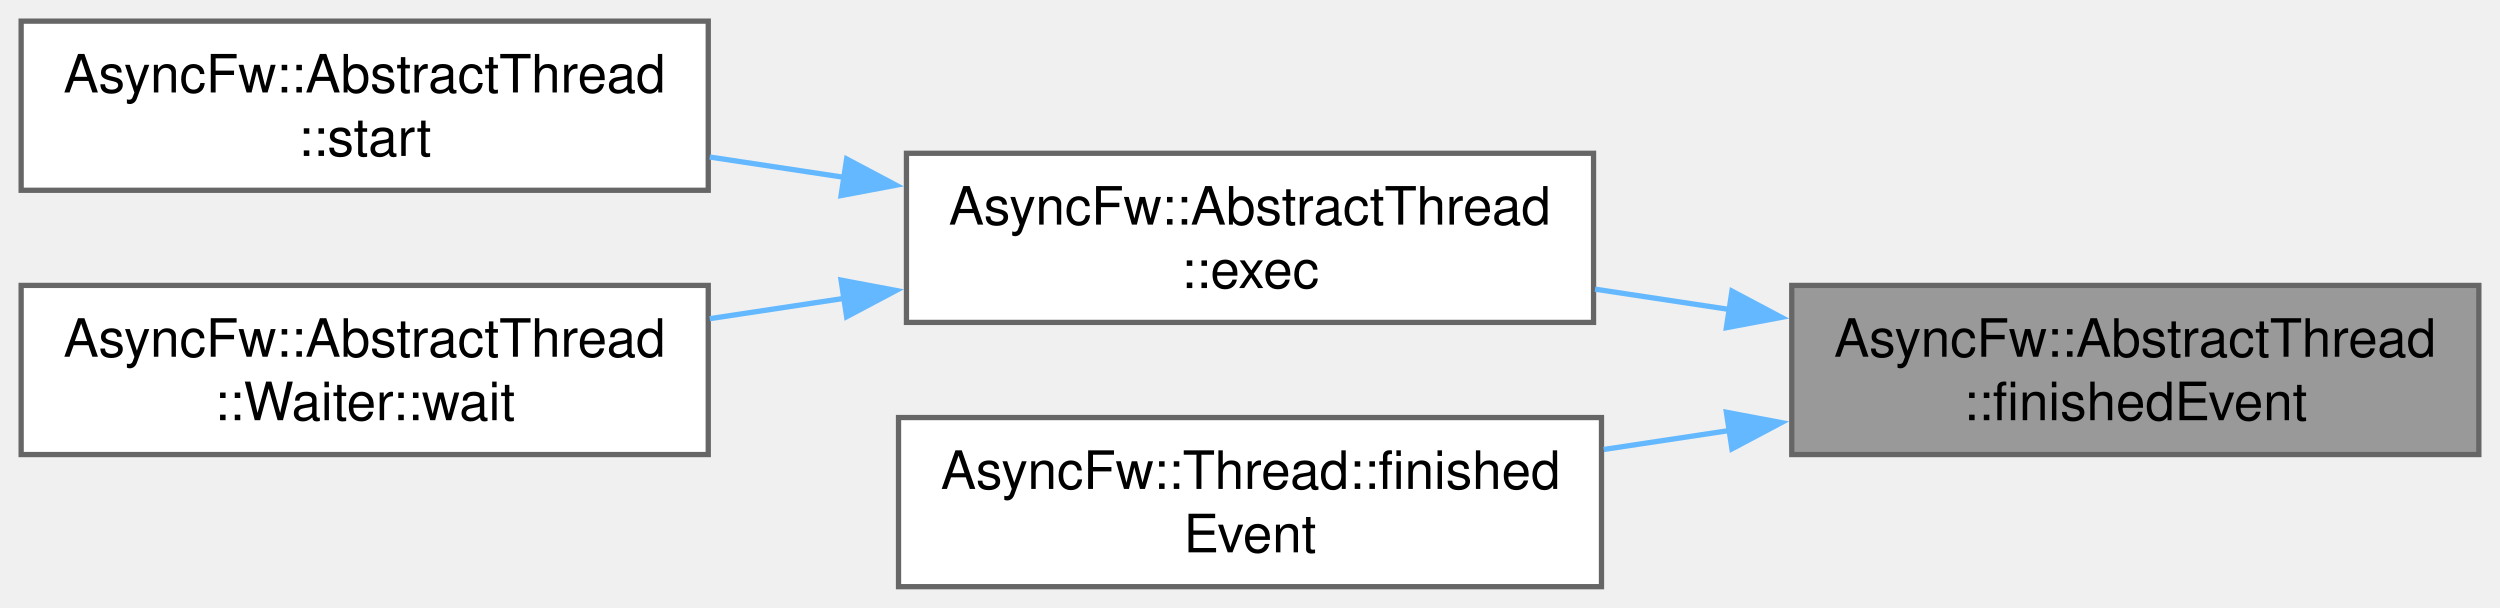
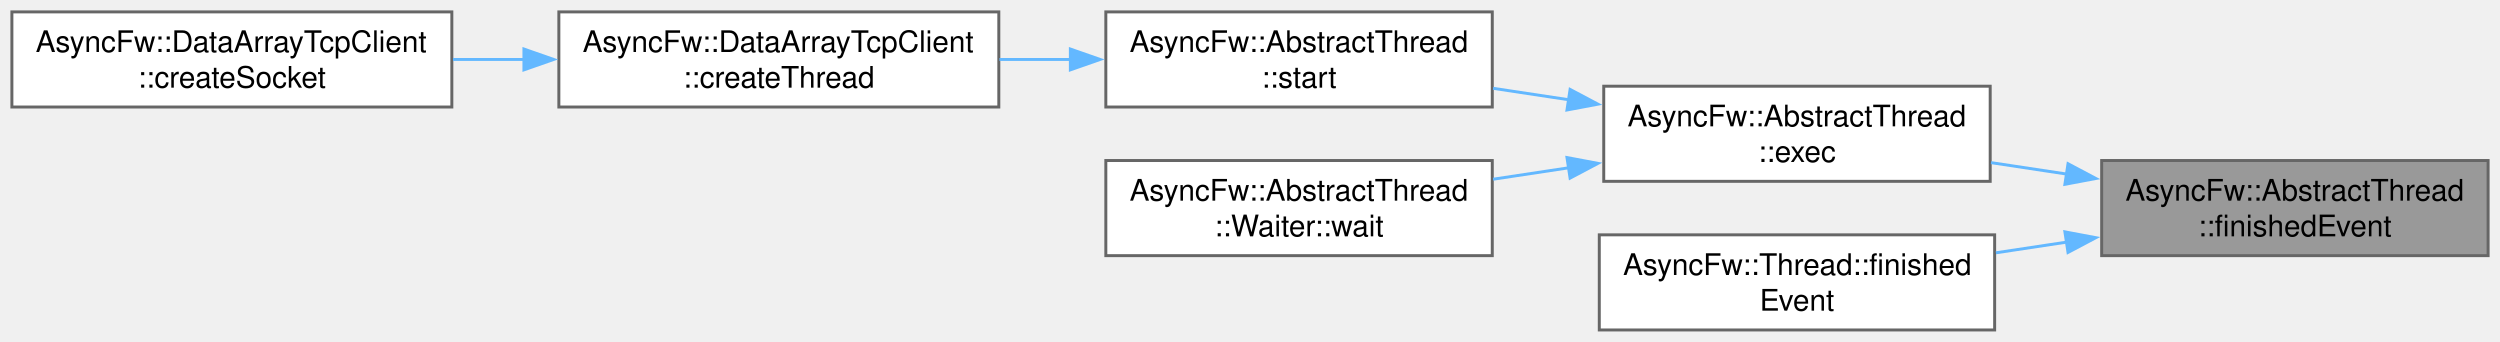
- <svg xmlns="http://www.w3.org/2000/svg" xmlns:xlink="http://www.w3.org/1999/xlink" width="473pt" height="115pt" viewBox="0.00 0.00 473.00 115.00">
+ <svg xmlns="http://www.w3.org/2000/svg" xmlns:xlink="http://www.w3.org/1999/xlink" width="841pt" height="115pt" viewBox="0.00 0.00 841.00 115.00">
  <g id="graph0" class="graph" transform="scale(1 1) rotate(0) translate(4 111)">
    <g id="Node000001" class="node">
      <g id="a_Node000001">
        <a xlink:title="This call from the thread when it finishing execution.">
-           <polygon fill="#999999" stroke="#666666" points="465,-57 335,-57 335,-25 465,-25 465,-57" />
-           <text xml:space="preserve" text-anchor="start" x="343" y="-43.5" font-family="Helvetica,sans-Serif" font-size="10.00">AsyncFw::AbstractThread</text>
-           <text xml:space="preserve" text-anchor="middle" x="400" y="-31.5" font-family="Helvetica,sans-Serif" font-size="10.00">::finishedEvent</text>
+           <polygon fill="#999999" stroke="#666666" points="833,-57 703,-57 703,-25 833,-25 833,-57" />
+           <text xml:space="preserve" text-anchor="start" x="711" y="-43.5" font-family="Helvetica,sans-Serif" font-size="10.00">AsyncFw::AbstractThread</text>
+           <text xml:space="preserve" text-anchor="middle" x="768" y="-31.5" font-family="Helvetica,sans-Serif" font-size="10.00">::finishedEvent</text>
        </a>
      </g>
    </g>
    <g id="Node000002" class="node">
      <g id="a_Node000002">
        <a xlink:href="classAsyncFw_1_1AbstractThread.html#a1abe0f5c637dcc6af5aff00c5291bd4f" target="_top" xlink:title="Run manage loop.">
-           <polygon fill="white" stroke="#666666" points="297.5,-82 167.5,-82 167.5,-50 297.5,-50 297.5,-82" />
-           <text xml:space="preserve" text-anchor="start" x="175.5" y="-68.5" font-family="Helvetica,sans-Serif" font-size="10.00">AsyncFw::AbstractThread</text>
-           <text xml:space="preserve" text-anchor="middle" x="232.5" y="-56.5" font-family="Helvetica,sans-Serif" font-size="10.00">::exec</text>
+           <polygon fill="white" stroke="#666666" points="665.5,-82 535.5,-82 535.5,-50 665.5,-50 665.5,-82" />
+           <text xml:space="preserve" text-anchor="start" x="543.5" y="-68.5" font-family="Helvetica,sans-Serif" font-size="10.00">AsyncFw::AbstractThread</text>
+           <text xml:space="preserve" text-anchor="middle" x="600.5" y="-56.5" font-family="Helvetica,sans-Serif" font-size="10.00">::exec</text>
        </a>
      </g>
    </g>
    <g id="edge1_Node000001_Node000002" class="edge">
      <g id="a_edge1_Node000001_Node000002">
        <a xlink:title=" ">
-           <path fill="none" stroke="#63b8ff" d="M323.38,-52.42C314.83,-53.71 306.17,-55.02 297.78,-56.29" />
-           <polygon fill="#63b8ff" stroke="#63b8ff" points="323.68,-55.92 333.04,-50.96 322.63,-49 323.68,-55.92" />
+           <path fill="none" stroke="#63b8ff" d="M691.38,-52.42C682.83,-53.71 674.17,-55.02 665.78,-56.29" />
+           <polygon fill="#63b8ff" stroke="#63b8ff" points="691.68,-55.92 701.04,-50.96 690.63,-49 691.68,-55.92" />
        </a>
      </g>
    </g>
-     <g id="Node000005" class="node">
-       <g id="a_Node000005">
+     <g id="Node000007" class="node">
+       <g id="a_Node000007">
        <a xlink:href="classAsyncFw_1_1Thread.html#ae9fc9cf8baddcc8dfa0e14784918c4a5" target="_top" xlink:title="Runs finished().">
-           <polygon fill="white" stroke="#666666" points="299,-32 166,-32 166,0 299,0 299,-32" />
-           <text xml:space="preserve" text-anchor="start" x="174" y="-18.5" font-family="Helvetica,sans-Serif" font-size="10.00">AsyncFw::Thread::finished</text>
-           <text xml:space="preserve" text-anchor="middle" x="232.5" y="-6.5" font-family="Helvetica,sans-Serif" font-size="10.00">Event</text>
+           <polygon fill="white" stroke="#666666" points="667,-32 534,-32 534,0 667,0 667,-32" />
+           <text xml:space="preserve" text-anchor="start" x="542" y="-18.5" font-family="Helvetica,sans-Serif" font-size="10.00">AsyncFw::Thread::finished</text>
+           <text xml:space="preserve" text-anchor="middle" x="600.5" y="-6.5" font-family="Helvetica,sans-Serif" font-size="10.00">Event</text>
        </a>
      </g>
    </g>
-     <g id="edge4_Node000001_Node000005" class="edge">
-       <g id="a_edge4_Node000001_Node000005">
+     <g id="edge6_Node000001_Node000007" class="edge">
+       <g id="a_edge6_Node000001_Node000007">
        <a xlink:title=" ">
-           <path fill="none" stroke="#63b8ff" d="M323.34,-29.57C315.36,-28.36 307.28,-27.15 299.42,-25.96" />
-           <polygon fill="#63b8ff" stroke="#63b8ff" points="322.63,-33 333.04,-31.04 323.68,-26.08 322.63,-33" />
+           <path fill="none" stroke="#63b8ff" d="M691.34,-29.57C683.36,-28.36 675.28,-27.15 667.42,-25.96" />
+           <polygon fill="#63b8ff" stroke="#63b8ff" points="690.63,-33 701.04,-31.04 691.68,-26.08 690.63,-33" />
        </a>
      </g>
    </g>
    <g id="Node000003" class="node">
      <g id="a_Node000003">
        <a xlink:href="classAsyncFw_1_1AbstractThread.html#afdaccb5da7d4bee5e9ff687f761bd21f" target="_top" xlink:title="Create a managed thread and run exec().">
-           <polygon fill="white" stroke="#666666" points="130,-107 0,-107 0,-75 130,-75 130,-107" />
-           <text xml:space="preserve" text-anchor="start" x="8" y="-93.5" font-family="Helvetica,sans-Serif" font-size="10.00">AsyncFw::AbstractThread</text>
-           <text xml:space="preserve" text-anchor="middle" x="65" y="-81.5" font-family="Helvetica,sans-Serif" font-size="10.00">::start</text>
+           <polygon fill="white" stroke="#666666" points="498,-107 368,-107 368,-75 498,-75 498,-107" />
+           <text xml:space="preserve" text-anchor="start" x="376" y="-93.5" font-family="Helvetica,sans-Serif" font-size="10.00">AsyncFw::AbstractThread</text>
+           <text xml:space="preserve" text-anchor="middle" x="433" y="-81.5" font-family="Helvetica,sans-Serif" font-size="10.00">::start</text>
        </a>
      </g>
    </g>
    <g id="edge2_Node000002_Node000003" class="edge">
      <g id="a_edge2_Node000002_Node000003">
        <a xlink:title=" ">
-           <path fill="none" stroke="#63b8ff" d="M155.88,-77.42C147.33,-78.71 138.67,-80.02 130.28,-81.29" />
-           <polygon fill="#63b8ff" stroke="#63b8ff" points="156.18,-80.92 165.54,-75.96 155.13,-74 156.18,-80.92" />
+           <path fill="none" stroke="#63b8ff" d="M523.88,-77.42C515.33,-78.71 506.67,-80.02 498.28,-81.29" />
+           <polygon fill="#63b8ff" stroke="#63b8ff" points="524.18,-80.92 533.54,-75.96 523.13,-74 524.18,-80.92" />
+         </a>
+       </g>
+     </g>
+     <g id="Node000006" class="node">
+       <g id="a_Node000006">
+         <a xlink:href="classAsyncFw_1_1AbstractThread_1_1Waiter.html#ad2a62fc1276d8be1986a7e77f6dfb437" target="_top" xlink:title="Suspends the caller by running a controlled nested exec() loop until completed.">
+           <polygon fill="white" stroke="#666666" points="498,-57 368,-57 368,-25 498,-25 498,-57" />
+           <text xml:space="preserve" text-anchor="start" x="376" y="-43.5" font-family="Helvetica,sans-Serif" font-size="10.00">AsyncFw::AbstractThread</text>
+           <text xml:space="preserve" text-anchor="middle" x="433" y="-31.5" font-family="Helvetica,sans-Serif" font-size="10.00">::Waiter::wait</text>
+         </a>
+       </g>
+     </g>
+     <g id="edge5_Node000002_Node000006" class="edge">
+       <g id="a_edge5_Node000002_Node000006">
+         <a xlink:title=" ">
+           <path fill="none" stroke="#63b8ff" d="M523.88,-54.58C515.33,-53.29 506.67,-51.98 498.28,-50.71" />
+           <polygon fill="#63b8ff" stroke="#63b8ff" points="523.13,-58 533.54,-56.04 524.18,-51.08 523.13,-58" />
        </a>
      </g>
    </g>
    <g id="Node000004" class="node">
      <g id="a_Node000004">
-         <a xlink:href="classAsyncFw_1_1AbstractThread_1_1Waiter.html#ad2a62fc1276d8be1986a7e77f6dfb437" target="_top" xlink:title="Suspends the caller by running a controlled nested exec() loop until completed.">
-           <polygon fill="white" stroke="#666666" points="130,-57 0,-57 0,-25 130,-25 130,-57" />
-           <text xml:space="preserve" text-anchor="start" x="8" y="-43.5" font-family="Helvetica,sans-Serif" font-size="10.00">AsyncFw::AbstractThread</text>
-           <text xml:space="preserve" text-anchor="middle" x="65" y="-31.5" font-family="Helvetica,sans-Serif" font-size="10.00">::Waiter::wait</text>
+         <a xlink:href="classAsyncFw_1_1DataArrayTcpClient.html#af5306849ea109fb9e5bfba5360cfe57a" target="_top" xlink:title="Allocates and spawns a new worker thread within the client pool context.">
+           <polygon fill="white" stroke="#666666" points="332,-107 184,-107 184,-75 332,-75 332,-107" />
+           <text xml:space="preserve" text-anchor="start" x="192" y="-93.5" font-family="Helvetica,sans-Serif" font-size="10.00">AsyncFw::DataArrayTcpClient</text>
+           <text xml:space="preserve" text-anchor="middle" x="258" y="-81.5" font-family="Helvetica,sans-Serif" font-size="10.00">::createThread</text>
        </a>
      </g>
    </g>
-     <g id="edge3_Node000002_Node000004" class="edge">
-       <g id="a_edge3_Node000002_Node000004">
+     <g id="edge3_Node000003_Node000004" class="edge">
+       <g id="a_edge3_Node000003_Node000004">
        <a xlink:title=" ">
-           <path fill="none" stroke="#63b8ff" d="M155.88,-54.58C147.33,-53.29 138.67,-51.98 130.28,-50.71" />
-           <polygon fill="#63b8ff" stroke="#63b8ff" points="155.13,-58 165.54,-56.04 156.18,-51.08 155.13,-58" />
+           <path fill="none" stroke="#63b8ff" d="M356.08,-91C348.16,-91 340.11,-91 332.21,-91" />
+           <polygon fill="#63b8ff" stroke="#63b8ff" points="356.07,-94.5 366.07,-91 356.07,-87.5 356.07,-94.5" />
+         </a>
+       </g>
+     </g>
+     <g id="Node000005" class="node">
+       <g id="a_Node000005">
+         <a xlink:href="classAsyncFw_1_1DataArrayTcpClient.html#aa005c8c643454bd1ae4ae0c7fe4c1068" target="_top" xlink:title="Allocates a new socket instance and associates it with a specific worker thread.">
+           <polygon fill="white" stroke="#666666" points="148,-107 0,-107 0,-75 148,-75 148,-107" />
+           <text xml:space="preserve" text-anchor="start" x="8" y="-93.5" font-family="Helvetica,sans-Serif" font-size="10.00">AsyncFw::DataArrayTcpClient</text>
+           <text xml:space="preserve" text-anchor="middle" x="74" y="-81.5" font-family="Helvetica,sans-Serif" font-size="10.00">::createSocket</text>
+         </a>
+       </g>
+     </g>
+     <g id="edge4_Node000004_Node000005" class="edge">
+       <g id="a_edge4_Node000004_Node000005">
+         <a xlink:title=" ">
+           <path fill="none" stroke="#63b8ff" d="M172.46,-91C164.42,-91 156.31,-91 148.39,-91" />
+           <polygon fill="#63b8ff" stroke="#63b8ff" points="172.25,-94.5 182.25,-91 172.25,-87.5 172.25,-94.5" />
        </a>
      </g>
    </g>
  </g>
</svg>
